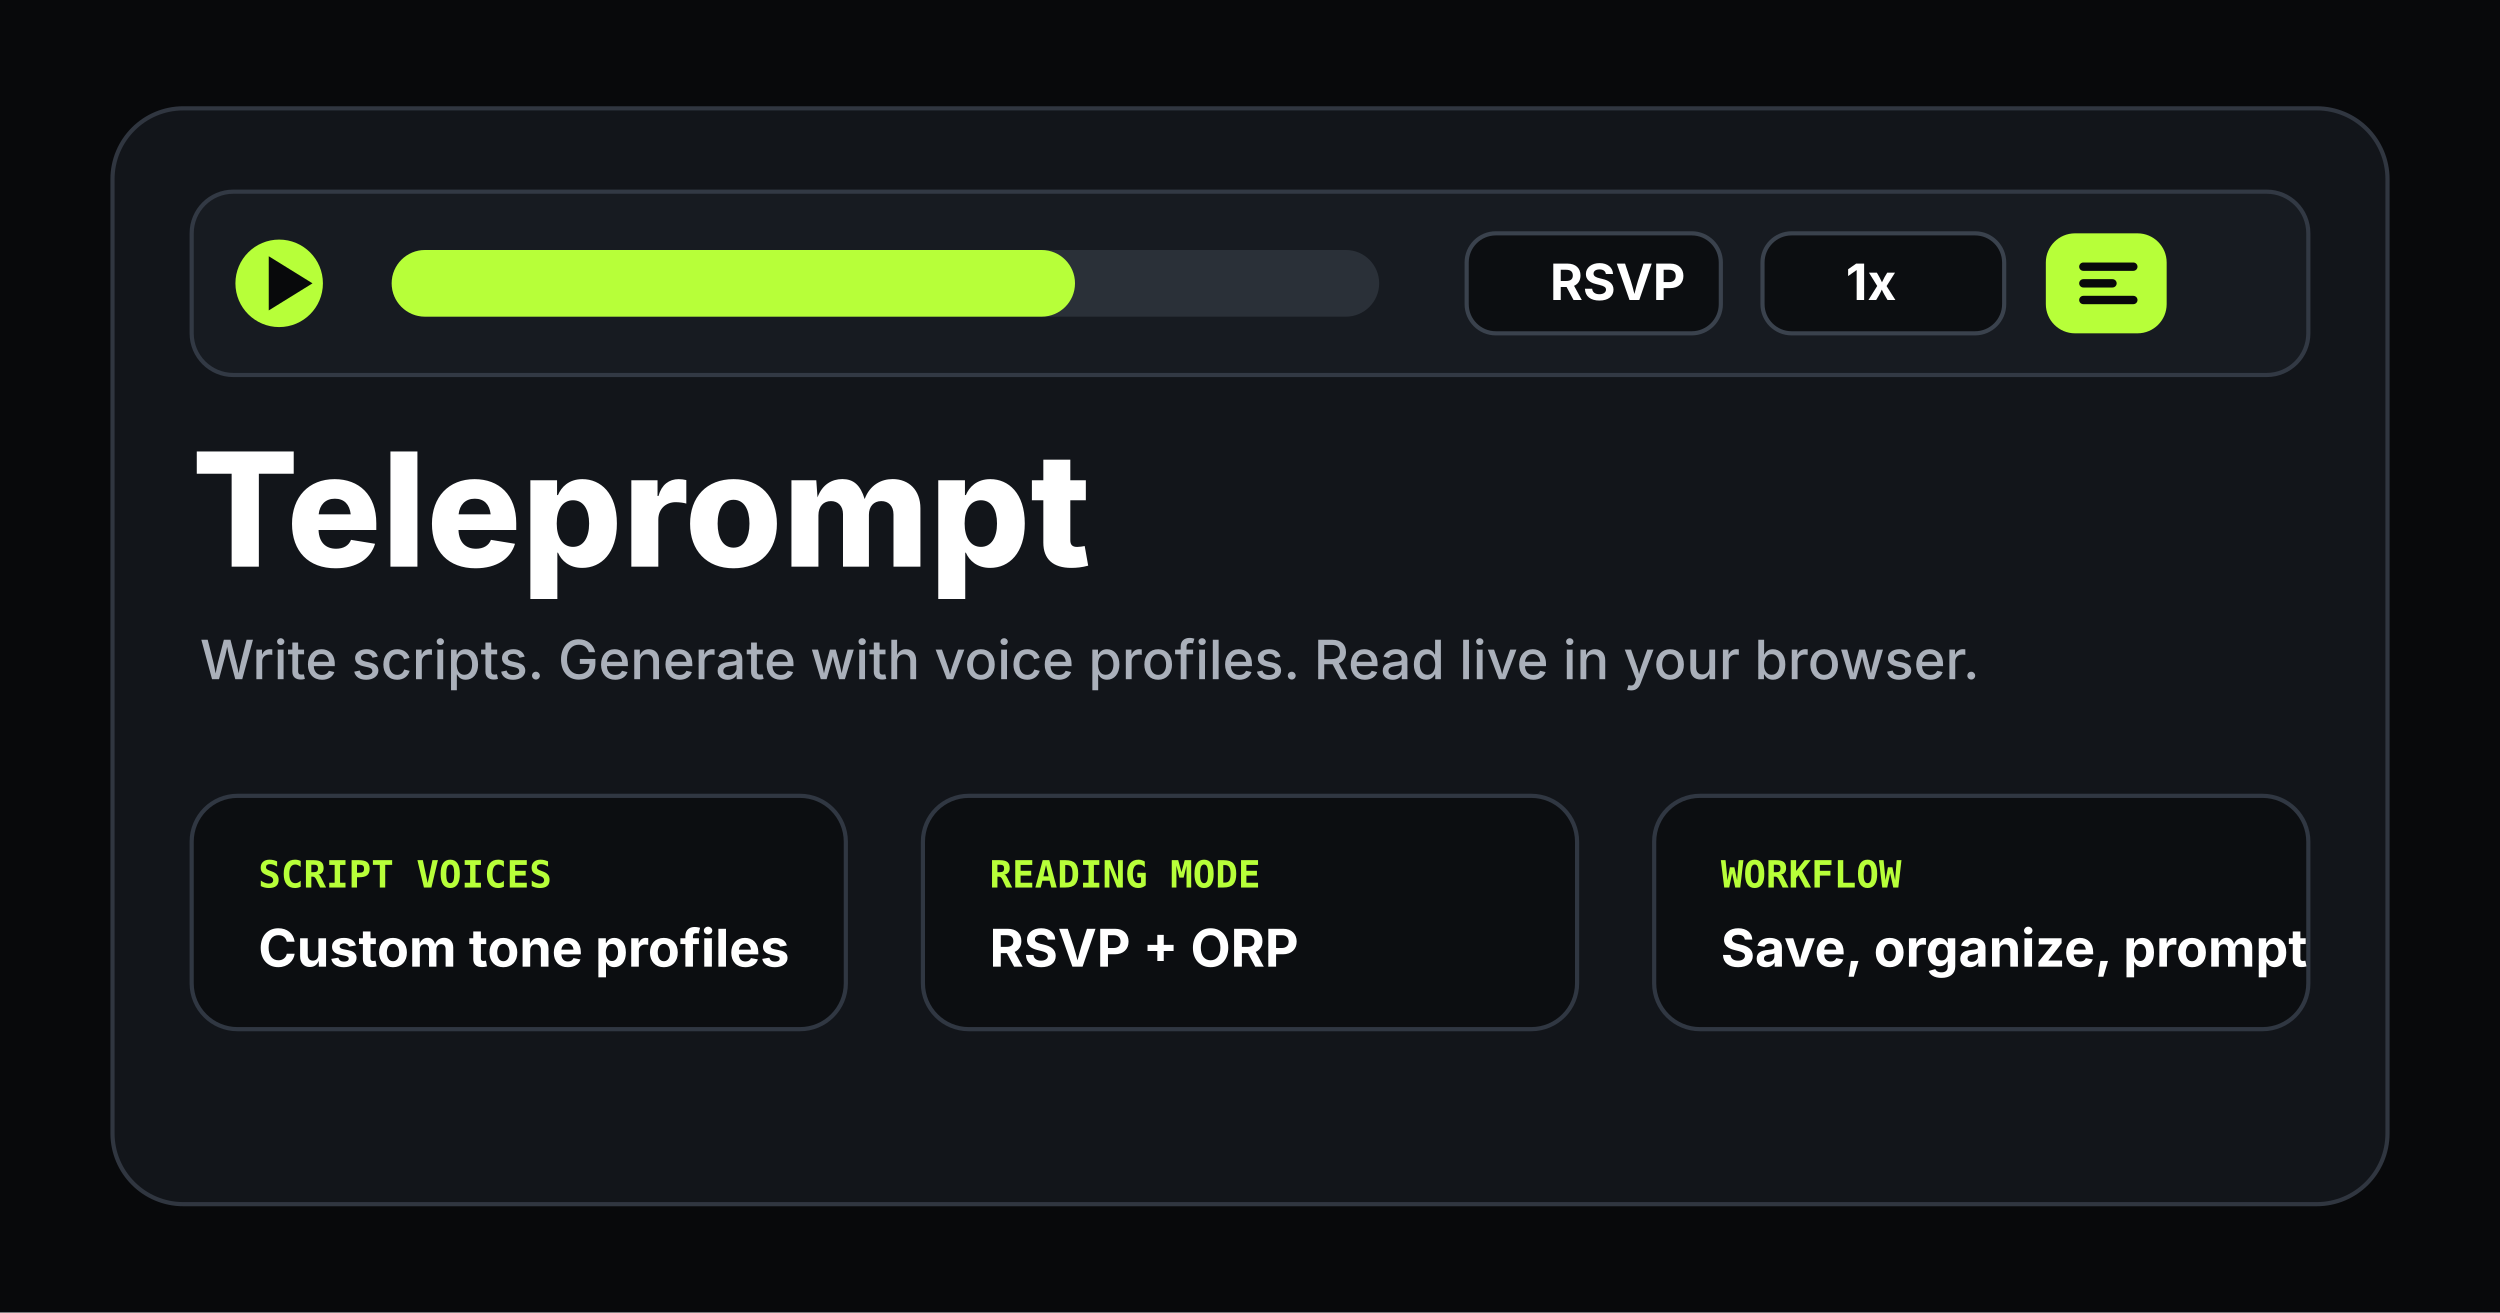
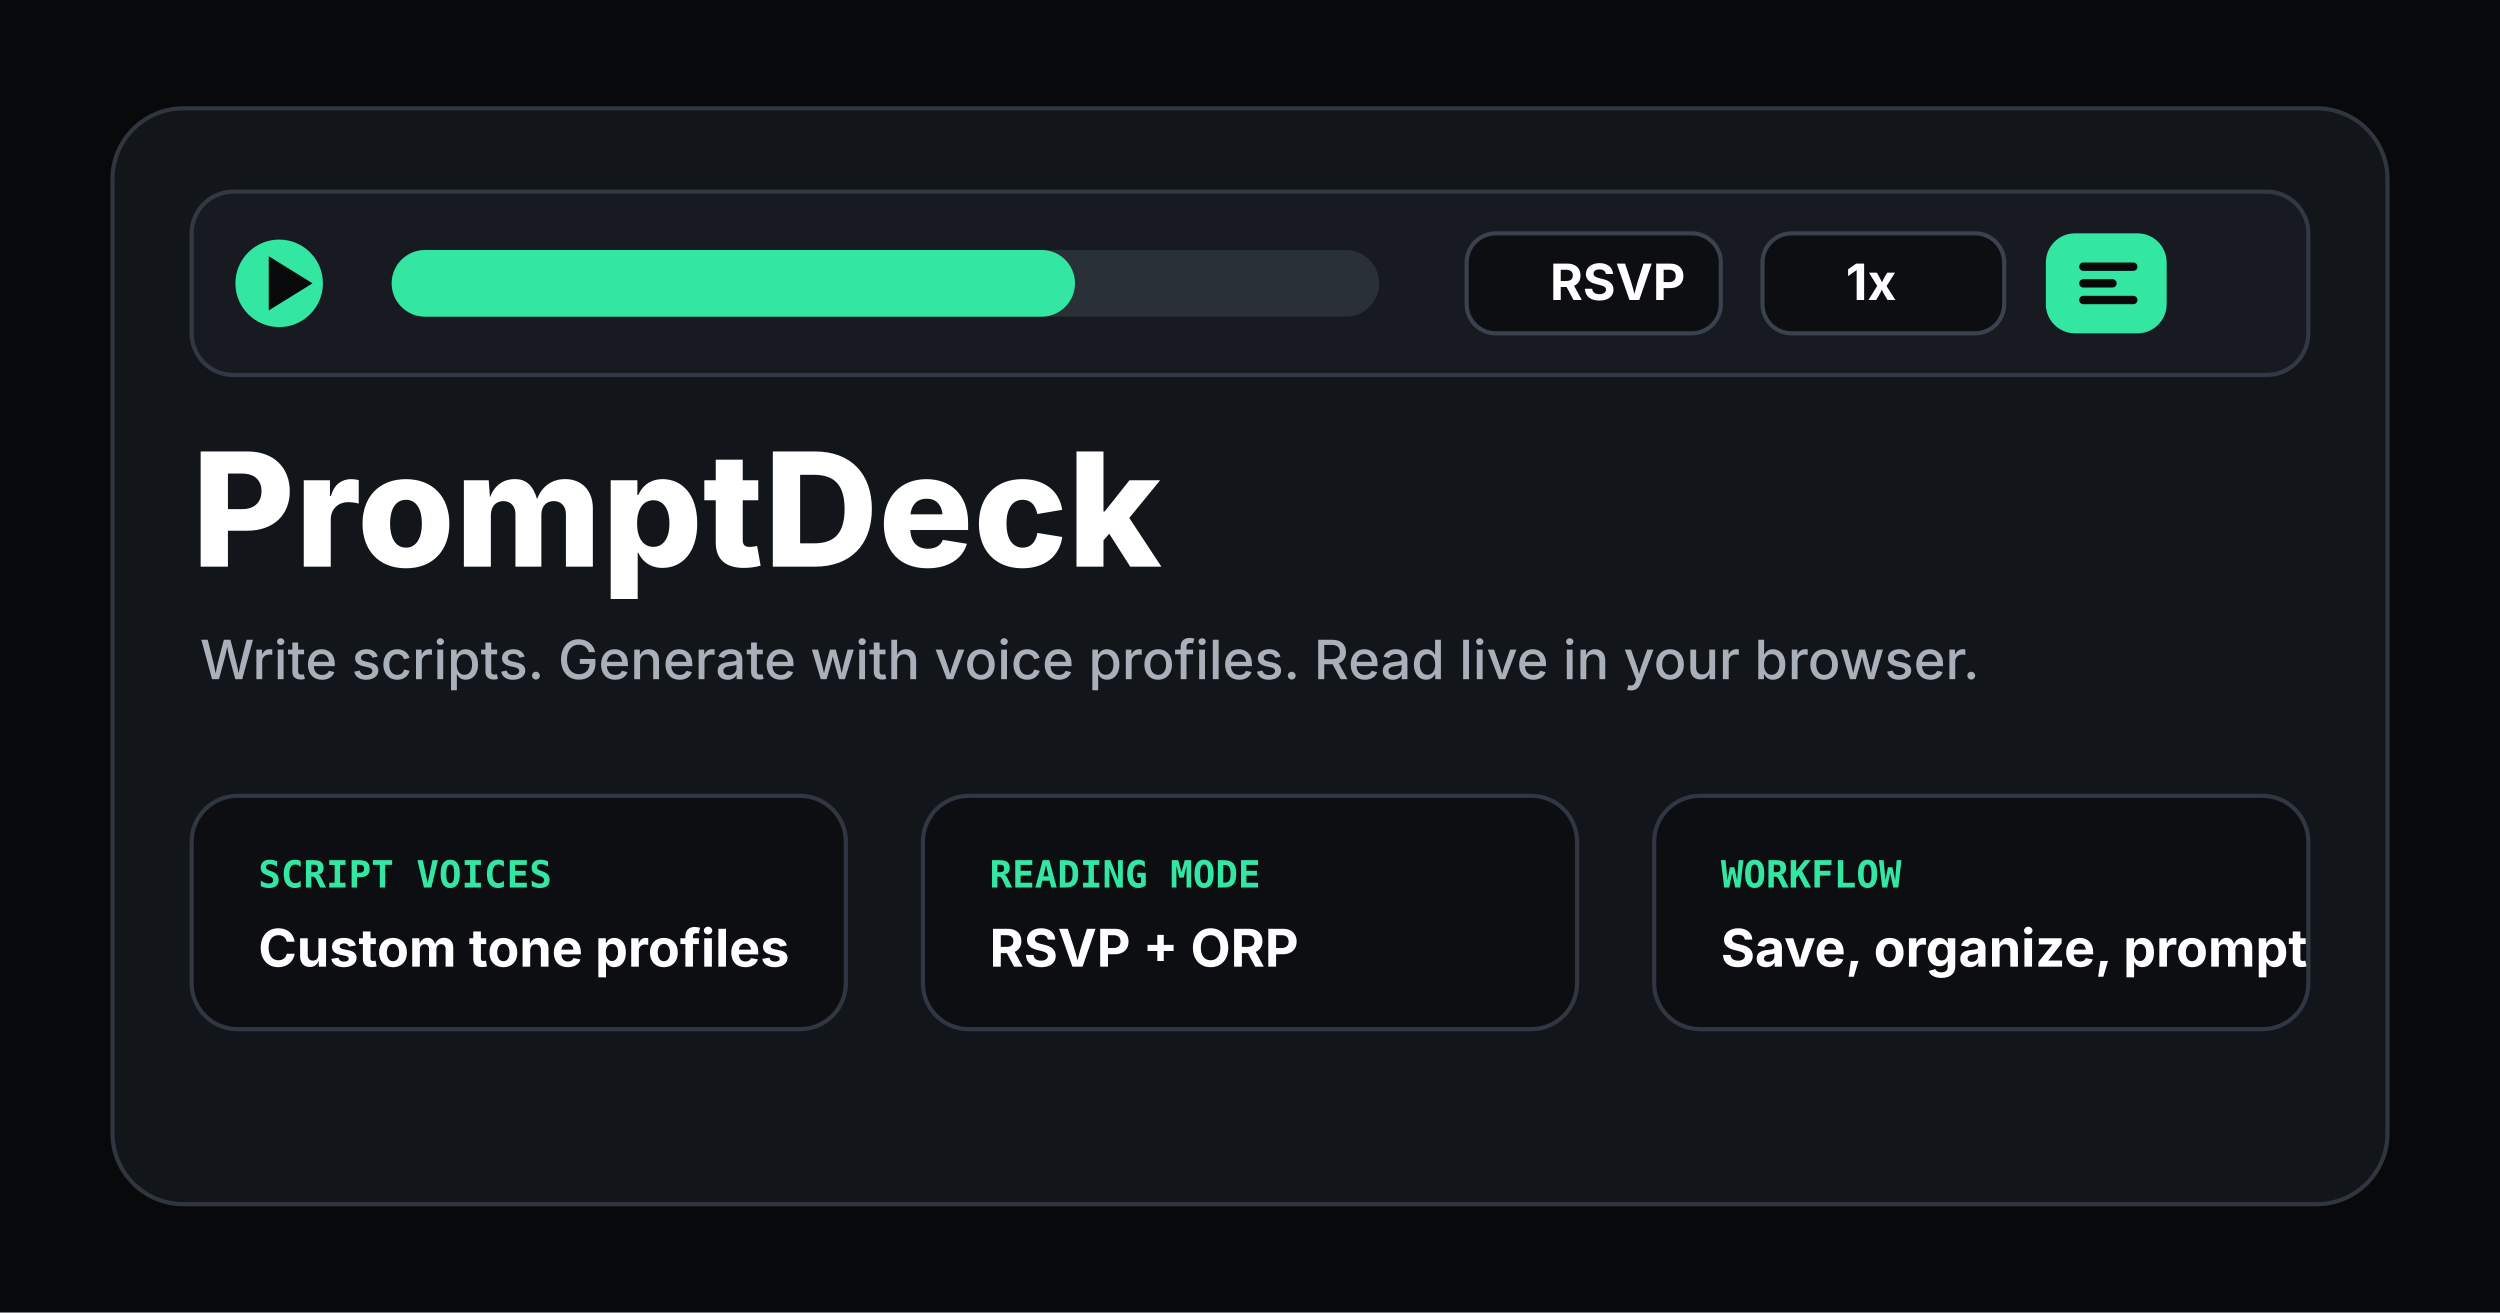
<svg xmlns="http://www.w3.org/2000/svg" width="1200" height="630" viewBox="0 0 1200 630" role="img" aria-labelledby="title desc">
  <rect width="1200" height="630" fill="#08090b" />
  <rect x="54" y="52" width="1092" height="526" rx="34" fill="#12151a" stroke="#303640" stroke-width="2" />
  <rect x="92" y="92" width="1016" height="88" rx="20" fill="#171b21" stroke="#323944" stroke-width="2" />
-   <circle cx="134" cy="136" r="21" fill="#b7ff39" />
+   <circle cx="134" cy="136" r="21" fill="#33E7A2" />
  <path d="M129 123v26l21-13z" fill="#08090b" />
  <rect x="188" y="120" width="474" height="32" rx="16" fill="#2a3038" />
-   <rect x="188" y="120" width="328" height="32" rx="16" fill="#b7ff39" />
+   <rect x="188" y="120" width="328" height="32" rx="16" fill="#33E7A2" />
  <rect x="704" y="112" width="122" height="48" rx="14" fill="#0c0e11" stroke="#3a424d" stroke-width="2" />
  <text x="744" y="144" fill="#ffffff" font-family="Inter, Arial, sans-serif" font-size="24" font-weight="700">RSVP</text>
  <rect x="846" y="112" width="116" height="48" rx="14" fill="#0c0e11" stroke="#3a424d" stroke-width="2" />
  <text x="886" y="144" fill="#ffffff" font-family="Inter, Arial, sans-serif" font-size="24" font-weight="700">1x</text>
-   <rect x="982" y="112" width="58" height="48" rx="14" fill="#b7ff39" />
+   <rect x="982" y="112" width="58" height="48" rx="14" fill="#33E7A2" />
  <path d="M1000 128h24M1000 144h24M1000 136h14" stroke="#08090b" stroke-width="4" stroke-linecap="round" />
-   <text x="92" y="272" fill="#ffffff" font-family="Inter Tight, Inter, Arial, sans-serif" font-size="76" font-weight="800" letter-spacing="0">Teleprompt</text>
+   <text x="92" y="272" fill="#ffffff" font-family="Inter Tight, Inter, Arial, sans-serif" font-size="76" font-weight="800" letter-spacing="0">PromptDeck</text>
  <text x="96" y="326" fill="#aab0ba" font-family="Inter, Arial, sans-serif" font-size="26" font-weight="500">Write scripts. Generate with voice profiles. Read live in your browser.</text>
  <rect x="92" y="382" width="314" height="112" rx="22" fill="#0c0e11" stroke="#303742" stroke-width="2" />
-   <text x="124" y="426" fill="#b7ff39" font-family="JetBrains Mono, monospace" font-size="18" font-weight="700">SCRIPT VOICES</text>
+   <text x="124" y="426" fill="#33E7A2" font-family="JetBrains Mono, monospace" font-size="18" font-weight="700">SCRIPT VOICES</text>
  <text x="124" y="464" fill="#ffffff" font-family="Inter, Arial, sans-serif" font-size="25" font-weight="700">Custom tone profiles</text>
  <rect x="443" y="382" width="314" height="112" rx="22" fill="#0c0e11" stroke="#303742" stroke-width="2" />
-   <text x="475" y="426" fill="#b7ff39" font-family="JetBrains Mono, monospace" font-size="18" font-weight="700">READING MODE</text>
+   <text x="475" y="426" fill="#33E7A2" font-family="JetBrains Mono, monospace" font-size="18" font-weight="700">READING MODE</text>
  <text x="475" y="464" fill="#ffffff" font-family="Inter, Arial, sans-serif" font-size="25" font-weight="700">RSVP + ORP</text>
  <rect x="794" y="382" width="314" height="112" rx="22" fill="#0c0e11" stroke="#303742" stroke-width="2" />
-   <text x="826" y="426" fill="#b7ff39" font-family="JetBrains Mono, monospace" font-size="18" font-weight="700">WORKFLOW</text>
+   <text x="826" y="426" fill="#33E7A2" font-family="JetBrains Mono, monospace" font-size="18" font-weight="700">WORKFLOW</text>
  <text x="826" y="464" fill="#ffffff" font-family="Inter, Arial, sans-serif" font-size="25" font-weight="700">Save, organize, prompt</text>
</svg>
